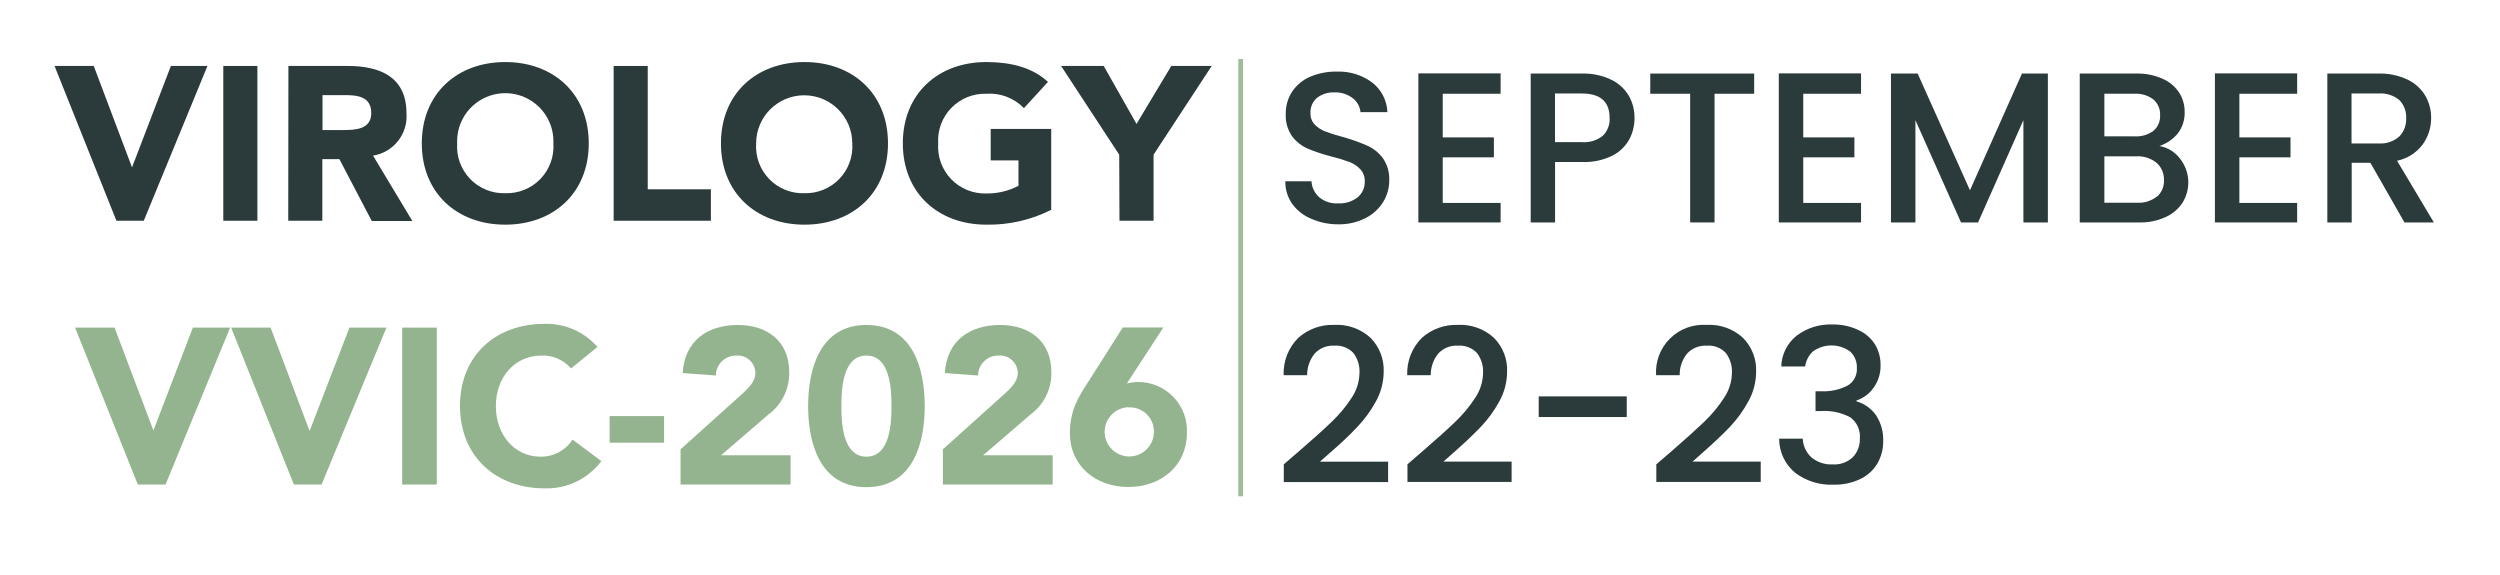
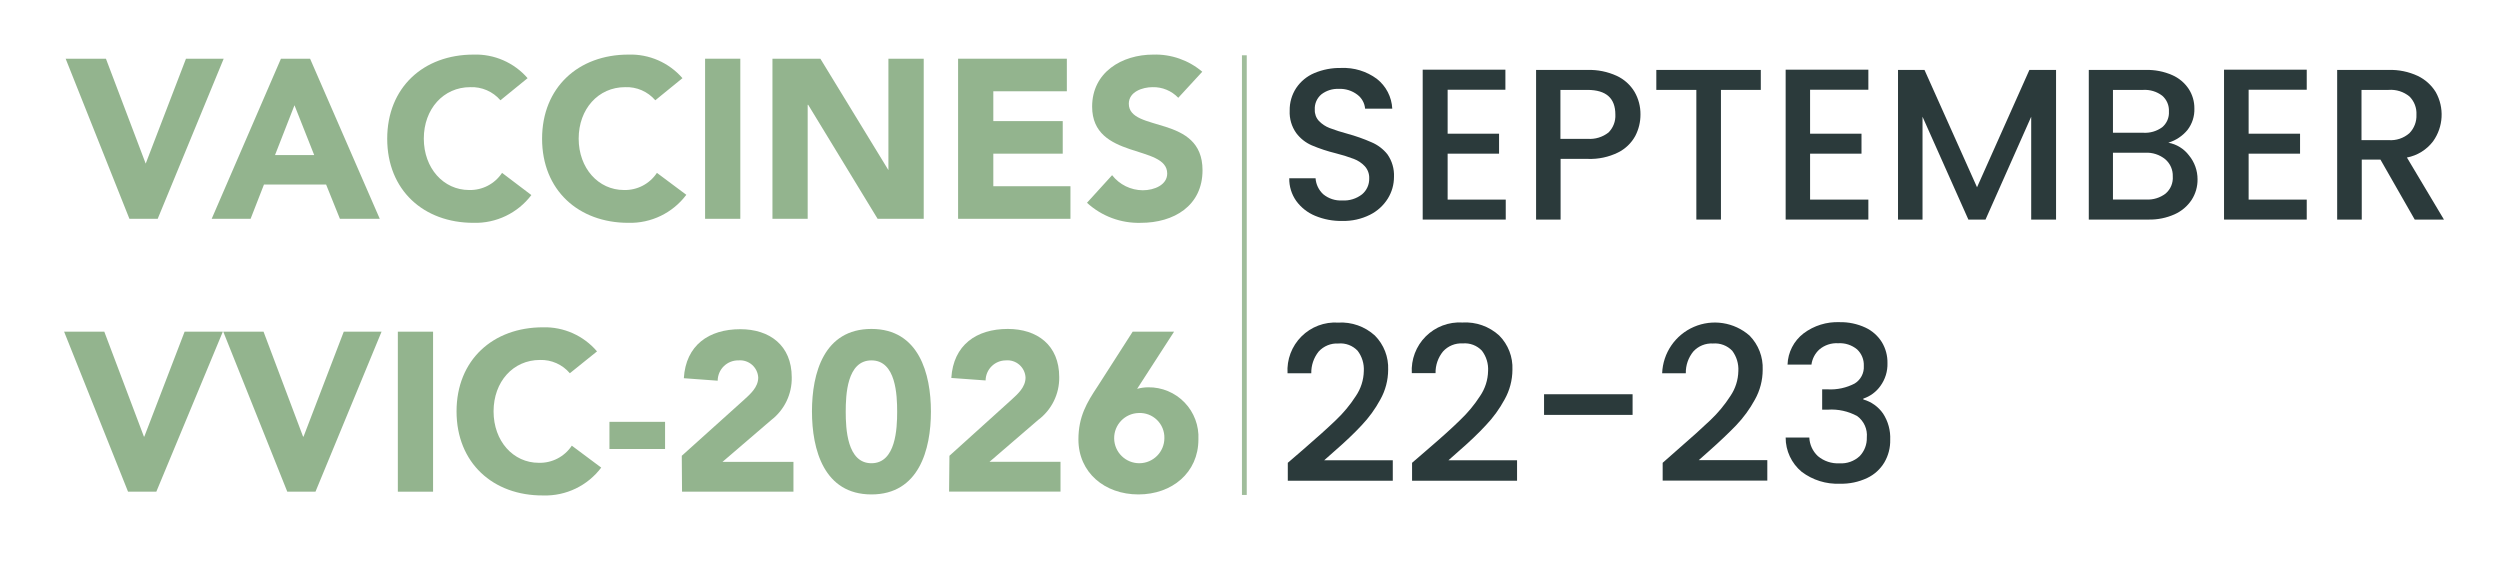
- <svg xmlns="http://www.w3.org/2000/svg" id="Layer_1" data-name="Layer 1" viewBox="0 0 293.33 67.44">
+ <svg xmlns="http://www.w3.org/2000/svg" id="Layer_1" data-name="Layer 1" viewBox="0 0 291.7 67.97">
  <defs>
    <style>.cls-1{opacity:0.88;}.cls-2{fill:#93b48e;}.cls-3{fill:#2b3a3b;}</style>
  </defs>
  <g class="cls-1">
-     <rect class="cls-2" x="145.29" y="6.93" width="0.56" height="51.3" />
+     <rect class="cls-2" x="144.91" y="6.45" width="0.56" height="51.3" />
  </g>
-   <path class="cls-3" d="M153.83,25.66a5.19,5.19,0,0,1-2.22-1.75,4.46,4.46,0,0,1-.8-2.64h3.07a2.7,2.7,0,0,0,.89,1.86,3.15,3.15,0,0,0,2.22.73,3.45,3.45,0,0,0,2.31-.71,2.32,2.32,0,0,0,.83-1.85,2,2,0,0,0-.51-1.43,3.4,3.4,0,0,0-1.28-.86,18.46,18.46,0,0,0-2.13-.65,19.4,19.4,0,0,1-2.77-.92A4.63,4.63,0,0,1,151.61,16a4.22,4.22,0,0,1-.75-2.62,4.64,4.64,0,0,1,.75-2.63A4.81,4.81,0,0,1,153.73,9a7.68,7.68,0,0,1,3.14-.6A6.53,6.53,0,0,1,161,9.68a4.63,4.63,0,0,1,1.79,3.48h-3.16a2.33,2.33,0,0,0-.91-1.64,3.34,3.34,0,0,0-2.18-.68,3.12,3.12,0,0,0-2,.63,2.2,2.2,0,0,0-.78,1.81,1.81,1.81,0,0,0,.49,1.32,3.32,3.32,0,0,0,1.24.82,18.52,18.52,0,0,0,2.06.65,21.35,21.35,0,0,1,2.83,1,4.72,4.72,0,0,1,1.86,1.47,4.21,4.21,0,0,1,.76,2.65,4.73,4.73,0,0,1-.71,2.51,5.16,5.16,0,0,1-2.09,1.9,6.84,6.84,0,0,1-3.23.72A7.78,7.78,0,0,1,153.83,25.66Z" />
-   <path class="cls-3" d="M169.28,11v5.12h6v2.34h-6v5.35h6.79V26.1h-9.65V8.61h9.65V11Z" />
-   <path class="cls-3" d="M191.17,16.35a4.68,4.68,0,0,1-2,1.92,7.38,7.38,0,0,1-3.54.74h-3.17V26.1h-2.86V8.63h6a7.47,7.47,0,0,1,3.4.7,4.79,4.79,0,0,1,2.09,1.87,5.12,5.12,0,0,1,.69,2.64A5.28,5.28,0,0,1,191.17,16.35Zm-3.11-.42a2.71,2.71,0,0,0,.8-2.09q0-2.86-3.24-2.87h-3.17v5.71h3.17A3.48,3.48,0,0,0,188.06,15.93Z" />
-   <path class="cls-3" d="M205.82,8.63V11h-4.65V26.1h-2.86V11h-4.68V8.63Z" />
-   <path class="cls-3" d="M211.58,11v5.12h6v2.34h-6v5.35h6.78V26.1h-9.65V8.61h9.65V11Z" />
-   <path class="cls-3" d="M240.28,8.63V26.1h-2.87v-12l-5.32,12h-2l-5.35-12v12h-2.87V8.63H225l6.14,13.7,6.1-13.7Z" />
-   <path class="cls-3" d="M255.78,18.61a4.49,4.49,0,0,1,.29,5.19,4.67,4.67,0,0,1-2,1.68,7,7,0,0,1-3.05.62h-7V8.63h6.66a7.13,7.13,0,0,1,3.06.61,4.48,4.48,0,0,1,1.94,1.62,4.15,4.15,0,0,1,.65,2.27,3.94,3.94,0,0,1-.8,2.52,4.73,4.73,0,0,1-2.16,1.48A3.87,3.87,0,0,1,255.78,18.61ZM246.91,16h3.55a3.41,3.41,0,0,0,2.2-.64,2.26,2.26,0,0,0,.79-1.85,2.3,2.3,0,0,0-.79-1.84,3.31,3.31,0,0,0-2.2-.67h-3.55Zm6.16,7.09a2.44,2.44,0,0,0,.83-2,2.56,2.56,0,0,0-.88-2,3.5,3.5,0,0,0-2.34-.75h-3.77v5.45h3.87A3.43,3.43,0,0,0,253.07,23.06Z" />
-   <path class="cls-3" d="M262.75,11v5.12h6v2.34h-6v5.35h6.78V26.1h-9.65V8.61h9.65V11Z" />
-   <path class="cls-3" d="M282.12,26.1l-4-7h-2.19v7h-2.86V8.63h6a7.51,7.51,0,0,1,3.41.71,4.84,4.84,0,0,1,2.08,1.88,5.15,5.15,0,0,1,.69,2.64,5.23,5.23,0,0,1-1,3.1,5,5,0,0,1-3,1.9l4.32,7.24Zm-6.21-9.27h3.17a3.33,3.33,0,0,0,2.43-.81,2.89,2.89,0,0,0,.81-2.16,2.81,2.81,0,0,0-.8-2.12,3.43,3.43,0,0,0-2.44-.77h-3.17Z" />
-   <path class="cls-3" d="M152.44,52.92q2.42-2.09,3.81-3.43a15.66,15.66,0,0,0,2.33-2.8,5.37,5.37,0,0,0,.93-2.92,3.56,3.56,0,0,0-.72-2.36,2.78,2.78,0,0,0-2.25-.85,2.88,2.88,0,0,0-2.3.94,4,4,0,0,0-.87,2.52h-2.76a5.87,5.87,0,0,1,1.72-4.38,6,6,0,0,1,4.19-1.52,5.85,5.85,0,0,1,4.28,1.51,5.35,5.35,0,0,1,1.55,4,7.19,7.19,0,0,1-.92,3.48,14,14,0,0,1-2.19,3Q158,51.44,156,53.17l-1.13,1h8v2.39H150.63V54.48Z" />
-   <path class="cls-3" d="M166.94,52.92q2.42-2.09,3.81-3.43a15.66,15.66,0,0,0,2.33-2.8,5.37,5.37,0,0,0,.93-2.92,3.56,3.56,0,0,0-.72-2.36,2.78,2.78,0,0,0-2.25-.85,2.88,2.88,0,0,0-2.3.94,4,4,0,0,0-.87,2.52h-2.76a5.87,5.87,0,0,1,1.72-4.38A6,6,0,0,1,171,38.12a5.85,5.85,0,0,1,4.28,1.51,5.35,5.35,0,0,1,1.55,4,7.19,7.19,0,0,1-.92,3.48,14,14,0,0,1-2.19,3q-1.26,1.32-3.23,3.05l-1.13,1h8v2.39H165.14V54.48Z" />
-   <path class="cls-3" d="M190.87,46.51v2.42H180.54V46.51Z" />
-   <path class="cls-3" d="M196.15,52.92q2.41-2.09,3.81-3.43a15.59,15.59,0,0,0,2.32-2.8,5.37,5.37,0,0,0,.93-2.92,3.56,3.56,0,0,0-.72-2.36,2.75,2.75,0,0,0-2.25-.85,2.89,2.89,0,0,0-2.3.94,3.92,3.92,0,0,0-.86,2.52h-2.77a5.56,5.56,0,0,1,5.91-5.9,5.84,5.84,0,0,1,4.28,1.51,5.35,5.35,0,0,1,1.55,4,7.19,7.19,0,0,1-.92,3.48,14.26,14.26,0,0,1-2.18,3q-1.27,1.32-3.23,3.05l-1.13,1h8v2.39H194.34V54.48Z" />
-   <path class="cls-3" d="M210.81,39.38A6.57,6.57,0,0,1,215,38.07a6.82,6.82,0,0,1,3,.63A4.52,4.52,0,0,1,220,40.41a4.65,4.65,0,0,1,.65,2.43,4.35,4.35,0,0,1-.83,2.67,4,4,0,0,1-2,1.48v.1a4.21,4.21,0,0,1,2.31,1.65,5.23,5.23,0,0,1,.83,3,5.14,5.14,0,0,1-.68,2.64,4.64,4.64,0,0,1-2,1.82,7,7,0,0,1-3.19.67,6.92,6.92,0,0,1-4.46-1.4,5.17,5.17,0,0,1-1.88-4h2.77a3.15,3.15,0,0,0,1,2.18,3.61,3.61,0,0,0,2.51.84,3.16,3.16,0,0,0,2.36-.84,3,3,0,0,0,.83-2.18,2.79,2.79,0,0,0-1.11-2.5,6.37,6.37,0,0,0-3.44-.74h-.65V45.91h.68a6.11,6.11,0,0,0,3.1-.68,2.22,2.22,0,0,0,1.07-2.06,2.49,2.49,0,0,0-.78-1.92,3.72,3.72,0,0,0-4.4,0A3,3,0,0,0,211.8,43H209A4.78,4.78,0,0,1,210.81,39.38Z" />
-   <path class="cls-3" d="M6.4,7.74H11l4.49,11.9h0l4.56-11.9h4.29L16.87,25.9H13.66Z" />
-   <path class="cls-3" d="M26.2,7.74h4V25.9h-4Z" />
-   <path class="cls-3" d="M33.84,7.74h7c3.72,0,6.85,1.28,6.85,5.52a4.67,4.67,0,0,1-3.92,5l4.61,7.67H43.62l-3.8-7.26h-2V25.9h-4Zm4,7.52H40.2c1.47,0,3.36-.06,3.36-2s-1.64-2.1-3.1-2.1H37.84Z" />
-   <path class="cls-3" d="M59.28,7.28c5.67,0,9.8,3.72,9.8,9.54s-4.13,9.54-9.8,9.54-9.79-3.72-9.79-9.54S53.62,7.28,59.28,7.28Zm0,15.39a5.48,5.48,0,0,0,5.65-5.85,5.65,5.65,0,1,0-11.29,0A5.48,5.48,0,0,0,59.28,22.67Z" />
-   <path class="cls-3" d="M72,7.74h4V22.21h7.41V25.9H72Z" />
-   <path class="cls-3" d="M94.39,7.28c5.67,0,9.8,3.72,9.8,9.54s-4.13,9.54-9.8,9.54-9.8-3.72-9.8-9.54S88.72,7.28,94.39,7.28Zm0,15.39A5.48,5.48,0,0,0,100,16.82a5.64,5.64,0,1,0-11.28,0A5.48,5.48,0,0,0,94.39,22.67Z" />
-   <path class="cls-3" d="M123.34,24.62a16.26,16.26,0,0,1-7.61,1.74c-5.67,0-9.8-3.72-9.8-9.54s4.13-9.54,9.8-9.54c2.87,0,5.41.64,7.23,2.33l-2.82,3.08A5.59,5.59,0,0,0,115.73,11a5.49,5.49,0,0,0-5.65,5.85,5.49,5.49,0,0,0,5.65,5.85,7.87,7.87,0,0,0,3.77-.9V18.82h-3.26V15.13h7.1Z" />
-   <path class="cls-3" d="M131.32,18.15,124.5,7.74h5l3.85,6.8,4.08-6.8h4.74l-6.82,10.41V25.9h-4Z" />
-   <path class="cls-2" d="M8.81,38.44h4.63L18,50.51H18l4.63-12.07H27L19.42,56.85H16.17Z" />
-   <path class="cls-2" d="M27.12,38.44h4.63L36.3,50.51h.05L41,38.44h4.34L37.73,56.85H34.48Z" />
-   <path class="cls-2" d="M47.19,38.44h4.06V56.85H47.19Z" />
-   <path class="cls-2" d="M67,43.23a4.34,4.34,0,0,0-3.49-1.51c-3.07,0-5.33,2.49-5.33,5.93s2.26,5.93,5.2,5.93a4.4,4.4,0,0,0,3.8-2l3.38,2.52a8,8,0,0,1-6.66,3.2c-5.74,0-9.93-3.77-9.93-9.67S58.14,38,63.88,38a7.92,7.92,0,0,1,6.22,2.71Z" />
-   <path class="cls-2" d="M77.92,51.94H71.53V48.82h6.39Z" />
-   <path class="cls-2" d="M79.85,52.72,87,46.29c.72-.67,1.63-1.45,1.63-2.57a2.08,2.08,0,0,0-2.26-2A2.34,2.34,0,0,0,84,44.06l-3.9-.29c.23-3.79,2.89-5.64,6.5-5.64,3.35,0,6,1.85,6,5.54a6,6,0,0,1-2.41,4.94l-5.59,4.81h8.16v3.43H79.85Z" />
-   <path class="cls-2" d="M101.66,38.13c5.46,0,6.84,5.15,6.84,9.52s-1.38,9.51-6.84,9.51S94.82,52,94.82,47.65,96.2,38.13,101.66,38.13Zm0,15.45c2.81,0,2.94-4,2.94-5.93s-.13-5.93-2.94-5.93-2.94,4-2.94,5.93S98.85,53.58,101.66,53.58Z" />
-   <path class="cls-2" d="M110.63,52.72l7.15-6.43c.73-.67,1.64-1.45,1.64-2.57a2.08,2.08,0,0,0-2.26-2,2.35,2.35,0,0,0-2.4,2.34l-3.9-.29c.24-3.79,2.89-5.64,6.5-5.64,3.36,0,6,1.85,6,5.54a6,6,0,0,1-2.42,4.94l-5.59,4.81h8.16v3.43H110.63Z" />
-   <path class="cls-2" d="M132.21,45a5.41,5.41,0,0,1,1.27-.18,5.71,5.71,0,0,1,5.78,6c0,3.8-3,6.32-6.87,6.32s-6.86-2.52-6.86-6.32c0-2.65,1-4.26,2.21-6.1l4-6.3h4.76Zm.18,2.78a2.89,2.89,0,1,0,3,2.89A2.82,2.82,0,0,0,132.39,47.8Z" />
+   <path class="cls-3" d="M153.45,25.18a5.16,5.16,0,0,1-2.21-1.74,4.44,4.44,0,0,1-.81-2.64h3.07a2.79,2.79,0,0,0,.89,1.86,3.2,3.2,0,0,0,2.23.73,3.42,3.42,0,0,0,2.31-.72,2.34,2.34,0,0,0,.83-1.85,2,2,0,0,0-.52-1.43,3.38,3.38,0,0,0-1.28-.85,18.53,18.53,0,0,0-2.12-.66,18.38,18.38,0,0,1-2.78-.92,4.51,4.51,0,0,1-1.82-1.44,4.17,4.17,0,0,1-.76-2.61,4.65,4.65,0,0,1,.76-2.64,4.79,4.79,0,0,1,2.11-1.74,7.68,7.68,0,0,1,3.14-.6,6.53,6.53,0,0,1,4.16,1.27,4.71,4.71,0,0,1,1.8,3.48h-3.17a2.28,2.28,0,0,0-.9-1.63,3.33,3.33,0,0,0-2.19-.68,3.1,3.1,0,0,0-2,.63,2.17,2.17,0,0,0-.78,1.81,1.8,1.8,0,0,0,.49,1.31,3.4,3.4,0,0,0,1.24.82,21.42,21.42,0,0,0,2.06.66,20.12,20.12,0,0,1,2.83,1A4.72,4.72,0,0,1,161.88,18a4.24,4.24,0,0,1,.77,2.65,4.77,4.77,0,0,1-.72,2.52,5.17,5.17,0,0,1-2.08,1.89,6.87,6.87,0,0,1-3.23.72A7.83,7.83,0,0,1,153.45,25.18Z" />
+   <path class="cls-3" d="M168.91,10.47V15.6h6v2.33h-6v5.36h6.78v2.33H166V8.13h9.65v2.34Z" />
+   <path class="cls-3" d="M190.8,15.87a4.65,4.65,0,0,1-2,1.92,7.37,7.37,0,0,1-3.54.75h-3.17v7.08h-2.86V8.16h6a7.65,7.65,0,0,1,3.41.69,4.76,4.76,0,0,1,2.08,1.87,5.15,5.15,0,0,1,.69,2.64A5.36,5.36,0,0,1,190.8,15.87Zm-3.12-.41a2.75,2.75,0,0,0,.8-2.1q0-2.86-3.24-2.87h-3.17V16.2h3.17A3.52,3.52,0,0,0,187.68,15.46Z" />
+   <path class="cls-3" d="M205.45,8.16v2.33H200.8V25.62h-2.87V10.49h-4.67V8.16Z" />
+   <path class="cls-3" d="M211.2,10.47V15.6h6v2.33h-6v5.36H218v2.33h-9.65V8.13H218v2.34Z" />
+   <path class="cls-3" d="M239.9,8.16V25.62H237v-12l-5.33,12h-2l-5.35-12v12h-2.86V8.16h3.09l6.13,13.69,6.11-13.69Z" />
+   <path class="cls-3" d="M255.41,18.13a4.38,4.38,0,0,1,1,2.79,4.32,4.32,0,0,1-.69,2.4,4.65,4.65,0,0,1-2,1.69,7.08,7.08,0,0,1-3,.61h-7V8.16h6.66a7.22,7.22,0,0,1,3.07.6,4.45,4.45,0,0,1,1.93,1.62,4.11,4.11,0,0,1,.66,2.28,3.88,3.88,0,0,1-.81,2.51A4.63,4.63,0,0,1,253,16.65,3.89,3.89,0,0,1,255.41,18.13Zm-8.87-2.64h3.54a3.39,3.39,0,0,0,2.2-.64,2.21,2.21,0,0,0,.79-1.84,2.27,2.27,0,0,0-.79-1.85,3.34,3.34,0,0,0-2.2-.67h-3.54Zm6.15,7.09a2.41,2.41,0,0,0,.83-2,2.52,2.52,0,0,0-.88-2,3.41,3.41,0,0,0-2.33-.76h-3.77v5.46h3.87A3.4,3.4,0,0,0,252.69,22.58Z" />
+   <path class="cls-3" d="M262.37,10.47V15.6h6v2.33h-6v5.36h6.78v2.33H259.5V8.13h9.65v2.34Z" />
+   <path class="cls-3" d="M281.75,25.62l-4-7h-2.18v7h-2.87V8.16h6a7.51,7.51,0,0,1,3.41.7,5,5,0,0,1,2.09,1.88,5.36,5.36,0,0,1-.31,5.75,5,5,0,0,1-3.05,1.89l4.32,7.24Zm-6.21-9.27h3.16a3.3,3.3,0,0,0,2.43-.81,2.89,2.89,0,0,0,.82-2.16,2.78,2.78,0,0,0-.81-2.12,3.42,3.42,0,0,0-2.44-.77h-3.16Z" />
+   <path class="cls-3" d="M152.07,52.44q2.42-2.09,3.81-3.43a15.25,15.25,0,0,0,2.32-2.8,5.37,5.37,0,0,0,.93-2.91,3.57,3.57,0,0,0-.72-2.37,2.75,2.75,0,0,0-2.25-.85,2.89,2.89,0,0,0-2.3.94,3.93,3.93,0,0,0-.86,2.53h-2.77a5.57,5.57,0,0,1,5.91-5.91,5.85,5.85,0,0,1,4.28,1.51,5.36,5.36,0,0,1,1.55,4,7.13,7.13,0,0,1-.92,3.48,14,14,0,0,1-2.18,3Q157.6,51,155.64,52.7l-1.13,1h8v2.39H150.26V54Z" />
+   <path class="cls-3" d="M166.57,52.44Q169,50.36,170.38,49a15.25,15.25,0,0,0,2.32-2.8,5.37,5.37,0,0,0,.93-2.91,3.57,3.57,0,0,0-.72-2.37,2.74,2.74,0,0,0-2.24-.85,2.87,2.87,0,0,0-2.3.94,3.88,3.88,0,0,0-.87,2.53h-2.77a5.58,5.58,0,0,1,5.91-5.91,5.84,5.84,0,0,1,4.28,1.51,5.33,5.33,0,0,1,1.55,4,7.13,7.13,0,0,1-.92,3.48,14,14,0,0,1-2.18,3Q172.1,51,170.14,52.7l-1.13,1h8v2.39H164.76V54Z" />
+   <path class="cls-3" d="M190.49,46v2.41H180.16V46Z" />
+   <path class="cls-3" d="M195.77,52.44q2.41-2.09,3.81-3.43a15.25,15.25,0,0,0,2.32-2.8,5.37,5.37,0,0,0,.93-2.91,3.62,3.62,0,0,0-.71-2.37,2.78,2.78,0,0,0-2.25-.85,2.87,2.87,0,0,0-2.3.94,3.88,3.88,0,0,0-.87,2.53h-2.76a6.15,6.15,0,0,1,10.19-4.4,5.36,5.36,0,0,1,1.54,4,7.12,7.12,0,0,1-.91,3.48,14,14,0,0,1-2.19,3c-.85.88-1.92,1.9-3.23,3.06l-1.13,1h8v2.39H194V54Z" />
+   <path class="cls-3" d="M210.44,38.9a6.56,6.56,0,0,1,4.21-1.31,6.85,6.85,0,0,1,3,.63,4.5,4.5,0,0,1,1.93,1.71,4.57,4.57,0,0,1,.65,2.44,4.32,4.32,0,0,1-.82,2.66,4,4,0,0,1-2,1.48v.1a4.18,4.18,0,0,1,2.31,1.65,5.18,5.18,0,0,1,.83,3.05,5,5,0,0,1-.68,2.64,4.64,4.64,0,0,1-2,1.82,7,7,0,0,1-3.19.67,6.91,6.91,0,0,1-4.46-1.39,5.18,5.18,0,0,1-1.87-4h2.76a3.15,3.15,0,0,0,1,2.17,3.62,3.62,0,0,0,2.52.84,3.16,3.16,0,0,0,2.36-.84,3,3,0,0,0,.83-2.17,2.77,2.77,0,0,0-1.12-2.5,6.25,6.25,0,0,0-3.43-.75h-.66V45.43h.68a6.05,6.05,0,0,0,3.11-.68,2.24,2.24,0,0,0,1.07-2.06,2.49,2.49,0,0,0-.78-1.92,3.15,3.15,0,0,0-2.22-.72,3.1,3.1,0,0,0-2.18.72,2.9,2.9,0,0,0-.93,1.77h-2.79A4.79,4.79,0,0,1,210.44,38.9Z" />
+   <path class="cls-2" d="M7.66,6.85h4.7L17,19.09H17l4.7-12.24h4.4l-7.7,18.68h-3.3Z" />
+   <path class="cls-2" d="M32.78,6.85h3.4l8.13,18.68H39.66l-1.61-4H30.8l-1.56,4H24.7Zm1.58,5.43-2.27,5.81h4.57Z" />
+   <path class="cls-2" d="M58.39,11.7a4.4,4.4,0,0,0-3.53-1.53c-3.11,0-5.41,2.54-5.41,6s2.3,6,5.28,6a4.46,4.46,0,0,0,3.85-2L62,22.76A8.18,8.18,0,0,1,55.25,26c-5.83,0-10.07-3.82-10.07-9.81s4.24-9.82,10.07-9.82a8,8,0,0,1,6.31,2.75Z" />
+   <path class="cls-2" d="M76.46,11.7a4.4,4.4,0,0,0-3.53-1.53c-3.11,0-5.41,2.54-5.41,6s2.3,6,5.28,6a4.46,4.46,0,0,0,3.85-2l3.43,2.56A8.18,8.18,0,0,1,73.32,26c-5.83,0-10.07-3.82-10.07-9.81s4.24-9.82,10.07-9.82a8,8,0,0,1,6.31,2.75Z" />
+   <path class="cls-2" d="M82.27,6.85h4.11V25.53H82.27Z" />
+   <path class="cls-2" d="M90.13,6.85h5.59l7.94,13h0v-13h4.12V25.53h-5.38L94.3,12.23h-.06v13.3H90.13Z" />
+   <path class="cls-2" d="M111.79,6.85h12.69v3.8H115.9v3.48H124v3.8h-8.1v3.8h9v3.8H111.79Z" />
+   <path class="cls-2" d="M137.48,11.41a4,4,0,0,0-3-1.24c-1.16,0-2.77.53-2.77,1.93,0,3.4,8.6,1.21,8.6,7.76,0,4.16-3.35,6.14-7.2,6.14a8.9,8.9,0,0,1-6.28-2.34l2.93-3.22a4.57,4.57,0,0,0,3.58,1.76c1.35,0,2.85-.63,2.85-1.95,0-3.43-8.76-1.58-8.76-7.81,0-4,3.46-6.07,7.13-6.07a8.43,8.43,0,0,1,5.72,2Z" />
+   <path class="cls-2" d="M7.48,38.7h4.69l4.62,12.24h.05l4.7-12.24H26L18.24,57.37h-3.3Z" />
+   <path class="cls-2" d="M26.05,38.7h4.7l4.61,12.24h.06L40.11,38.7h4.41L36.81,57.37H33.52Z" />
+   <path class="cls-2" d="M46.42,38.7h4.11V57.37H46.42Z" />
+   <path class="cls-2" d="M66.49,43.55A4.39,4.39,0,0,0,63,42c-3.12,0-5.41,2.53-5.41,6s2.29,6,5.27,6a4.47,4.47,0,0,0,3.86-2l3.43,2.56a8.16,8.16,0,0,1-6.76,3.25C57.52,57.85,53.27,54,53.27,48s4.25-9.81,10.08-9.81A8,8,0,0,1,69.66,41Z" />
+   <path class="cls-2" d="M77.6,52.39H71.11V49.22H77.6Z" />
+   <path class="cls-2" d="M79.55,53.18l7.25-6.52c.74-.68,1.67-1.47,1.67-2.61a2.12,2.12,0,0,0-2.3-2,2.38,2.38,0,0,0-2.43,2.37l-3.95-.29c.23-3.85,2.92-5.72,6.59-5.72,3.4,0,6,1.87,6,5.62A6.13,6.13,0,0,1,90,49L84.3,53.89h8.28v3.48h-13Z" />
+   <path class="cls-2" d="M101.68,38.38c5.54,0,6.94,5.22,6.94,9.65s-1.4,9.66-6.94,9.66S94.74,52.47,94.74,48,96.14,38.38,101.68,38.38Zm0,15.67c2.85,0,3-4.06,3-6s-.13-6-3-6-3,4.06-3,6S98.83,54.05,101.68,54.05Z" />
+   <path class="cls-2" d="M110.78,53.18,118,46.66c.74-.68,1.66-1.47,1.66-2.61a2.11,2.11,0,0,0-2.3-2A2.37,2.37,0,0,0,115,44.39l-4-.29c.24-3.85,2.93-5.72,6.59-5.72,3.41,0,6,1.87,6,5.62a6.11,6.11,0,0,1-2.46,5l-5.67,4.88h8.28v3.48h-13Z" />
+   <path class="cls-2" d="M132.68,45.37a5,5,0,0,1,1.29-.18,5.79,5.79,0,0,1,5.86,6.09c0,3.85-3.06,6.41-7,6.41s-7-2.56-7-6.41c0-2.69,1-4.33,2.24-6.2l4.09-6.38h4.83Zm.18,2.82a2.93,2.93,0,1,0,3,2.93A2.86,2.86,0,0,0,132.86,48.19Z" />
</svg>
